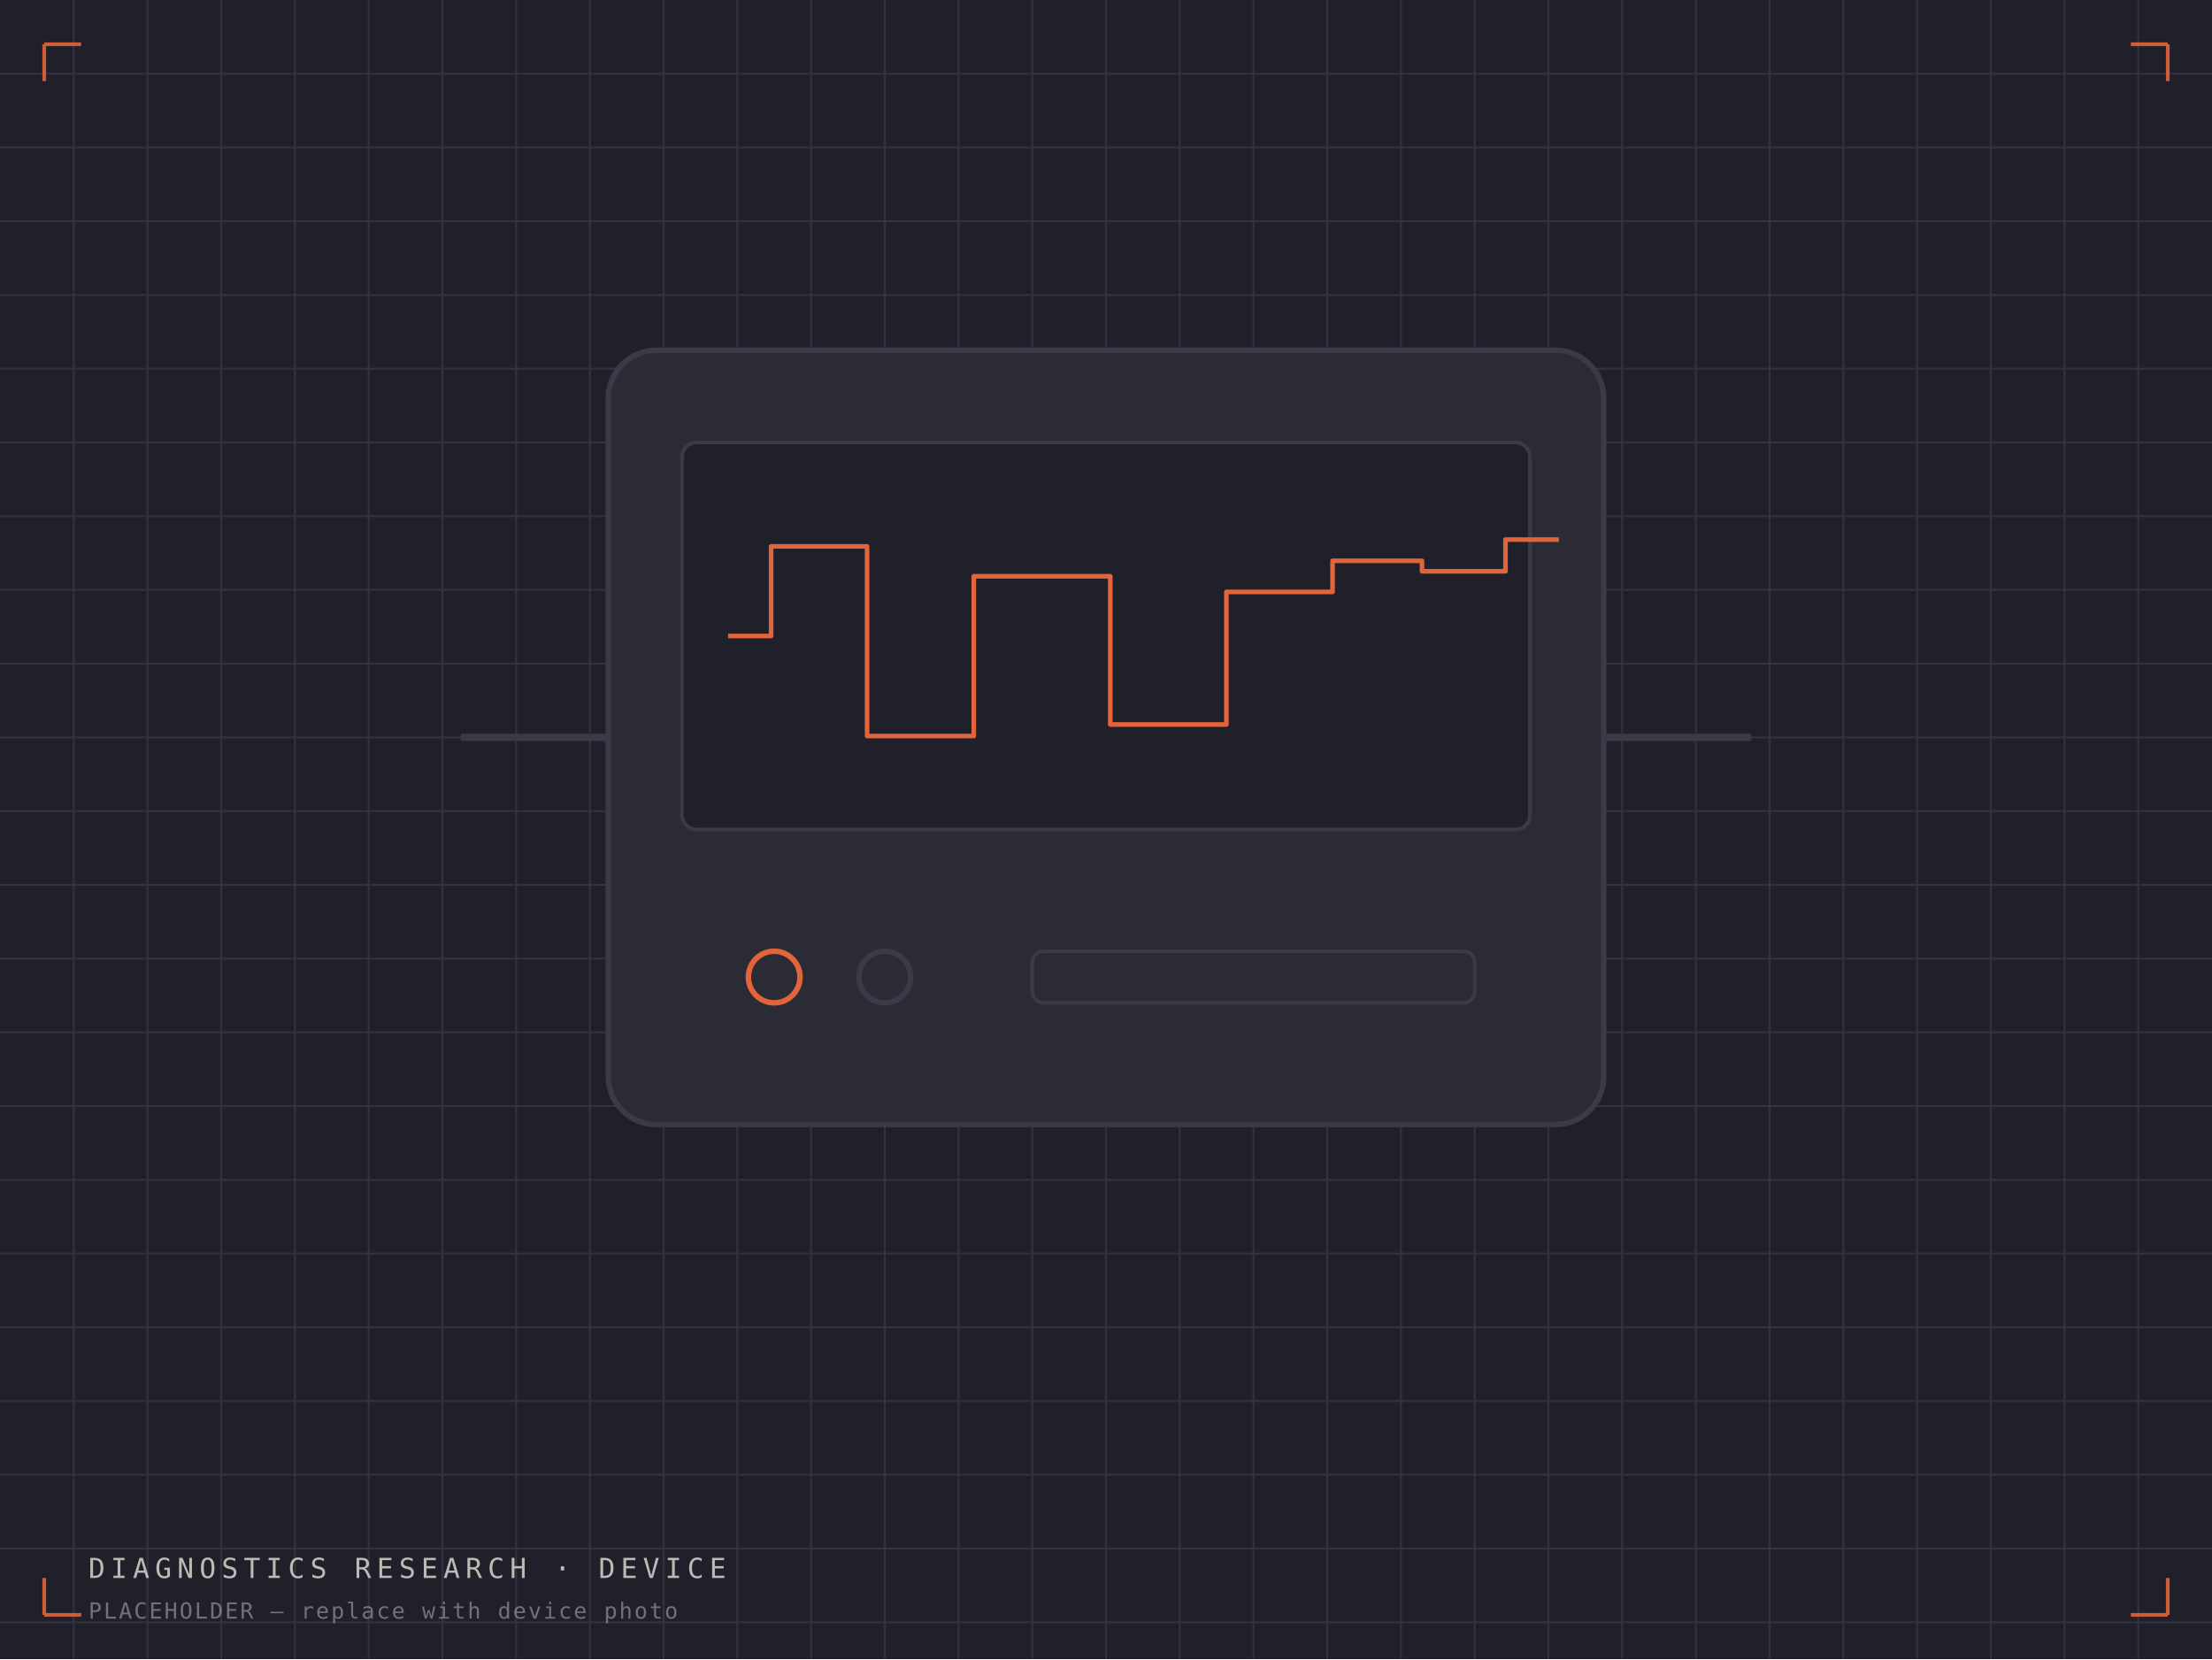
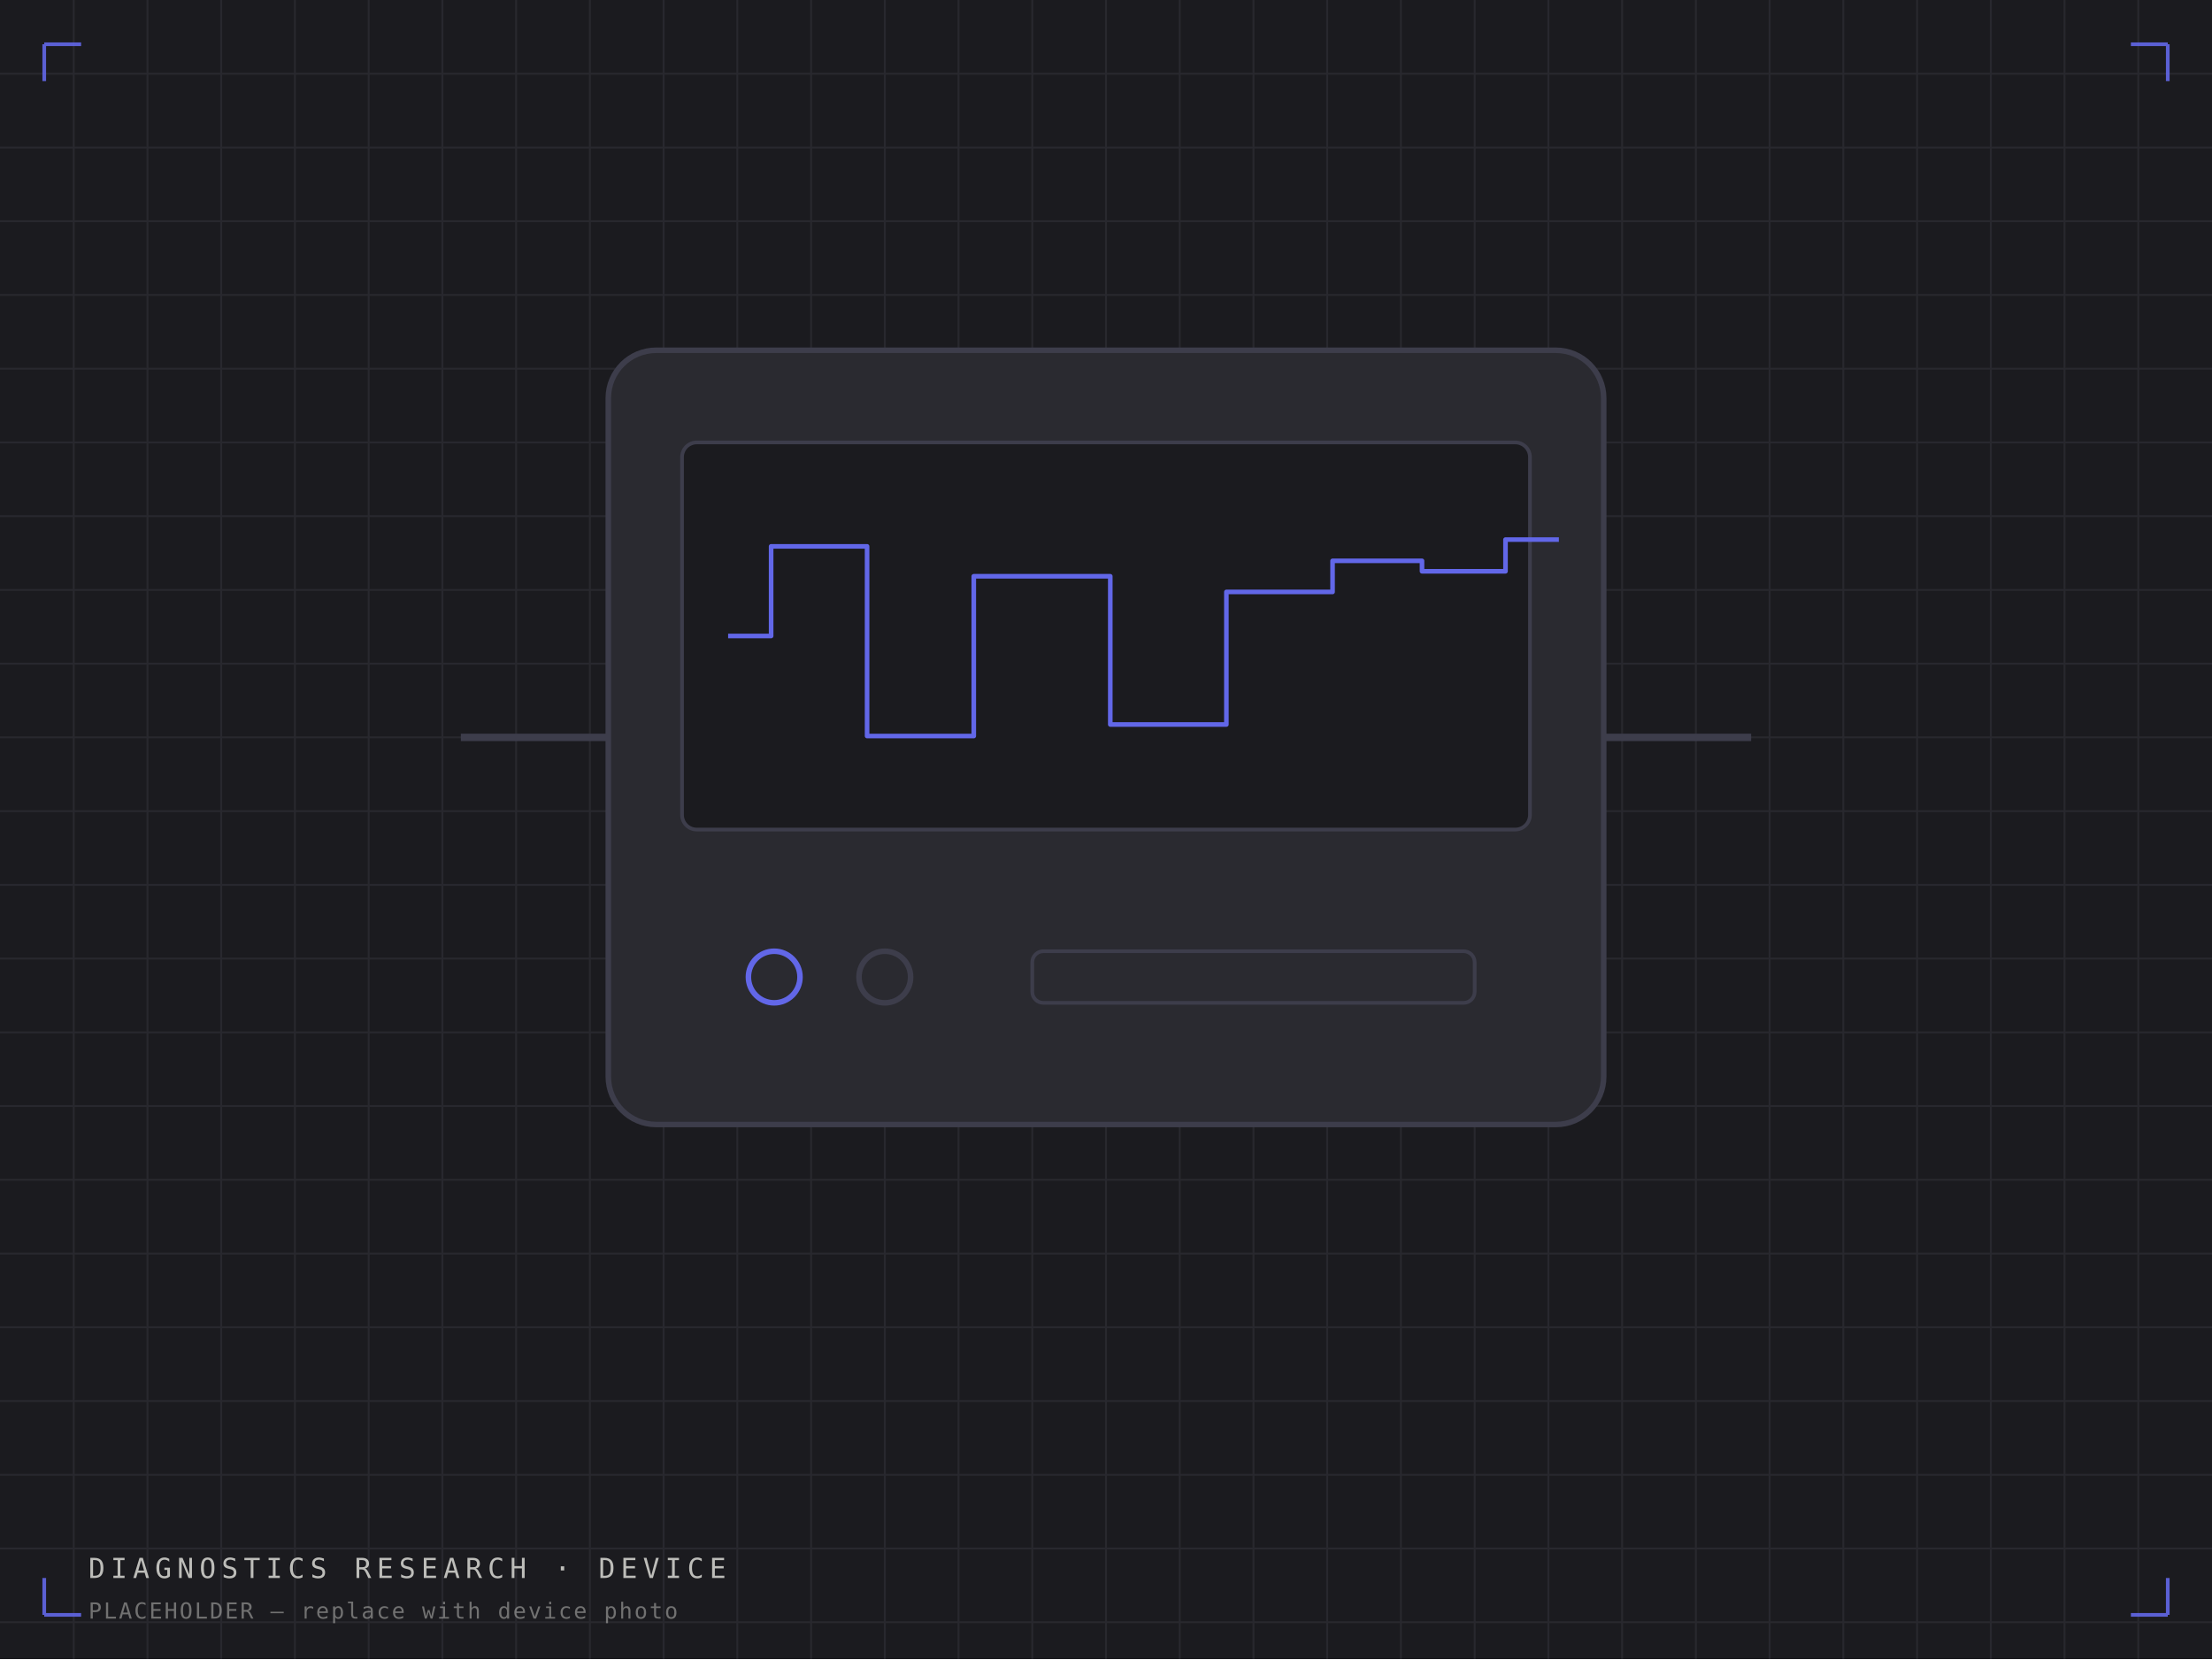
<svg xmlns="http://www.w3.org/2000/svg" width="1200" height="900" viewBox="0 0 1200 900" role="img">
-   <rect width="1200" height="900" fill="#20202a" />
-   <g stroke="#33333f" stroke-width="1">
+   <rect width="1200" height="900" fill="#1b1b1f" />
+   <g stroke="#28282e" stroke-width="1">
    <line x1="40" y1="0" x2="40" y2="900" />
    <line x1="80" y1="0" x2="80" y2="900" />
    <line x1="120" y1="0" x2="120" y2="900" />
    <line x1="160" y1="0" x2="160" y2="900" />
    <line x1="200" y1="0" x2="200" y2="900" />
    <line x1="240" y1="0" x2="240" y2="900" />
    <line x1="280" y1="0" x2="280" y2="900" />
    <line x1="320" y1="0" x2="320" y2="900" />
    <line x1="360" y1="0" x2="360" y2="900" />
    <line x1="400" y1="0" x2="400" y2="900" />
    <line x1="440" y1="0" x2="440" y2="900" />
    <line x1="480" y1="0" x2="480" y2="900" />
    <line x1="520" y1="0" x2="520" y2="900" />
    <line x1="560" y1="0" x2="560" y2="900" />
    <line x1="600" y1="0" x2="600" y2="900" />
    <line x1="640" y1="0" x2="640" y2="900" />
    <line x1="680" y1="0" x2="680" y2="900" />
    <line x1="720" y1="0" x2="720" y2="900" />
    <line x1="760" y1="0" x2="760" y2="900" />
    <line x1="800" y1="0" x2="800" y2="900" />
    <line x1="840" y1="0" x2="840" y2="900" />
    <line x1="880" y1="0" x2="880" y2="900" />
    <line x1="920" y1="0" x2="920" y2="900" />
    <line x1="960" y1="0" x2="960" y2="900" />
    <line x1="1000" y1="0" x2="1000" y2="900" />
    <line x1="1040" y1="0" x2="1040" y2="900" />
    <line x1="1080" y1="0" x2="1080" y2="900" />
    <line x1="1120" y1="0" x2="1120" y2="900" />
    <line x1="1160" y1="0" x2="1160" y2="900" />
    <line x1="0" y1="40" x2="1200" y2="40" />
    <line x1="0" y1="80" x2="1200" y2="80" />
    <line x1="0" y1="120" x2="1200" y2="120" />
    <line x1="0" y1="160" x2="1200" y2="160" />
    <line x1="0" y1="200" x2="1200" y2="200" />
    <line x1="0" y1="240" x2="1200" y2="240" />
    <line x1="0" y1="280" x2="1200" y2="280" />
    <line x1="0" y1="320" x2="1200" y2="320" />
    <line x1="0" y1="360" x2="1200" y2="360" />
    <line x1="0" y1="400" x2="1200" y2="400" />
    <line x1="0" y1="440" x2="1200" y2="440" />
    <line x1="0" y1="480" x2="1200" y2="480" />
    <line x1="0" y1="520" x2="1200" y2="520" />
    <line x1="0" y1="560" x2="1200" y2="560" />
    <line x1="0" y1="600" x2="1200" y2="600" />
    <line x1="0" y1="640" x2="1200" y2="640" />
    <line x1="0" y1="680" x2="1200" y2="680" />
    <line x1="0" y1="720" x2="1200" y2="720" />
    <line x1="0" y1="760" x2="1200" y2="760" />
    <line x1="0" y1="800" x2="1200" y2="800" />
    <line x1="0" y1="840" x2="1200" y2="840" />
    <line x1="0" y1="880" x2="1200" y2="880" />
  </g>
-   <rect x="330" y="190" width="540" height="420" rx="26" fill="#2b2b36" stroke="#3a3a48" stroke-width="3" />
-   <rect x="370" y="240" width="460" height="210" rx="8" fill="#20202a" stroke="#3a3a48" stroke-width="2" />
-   <path d="M395 345 H418.33 V296.373 H453.325 H470.385 V399.265 H495.975 H528.262 V312.595 H576.692 H602.322 V393.01 H640.768 H665.304 V321.096 H702.107 H722.909 V304.234 H754.112 H771.435 V309.905 H797.42 H816.727 V292.699 H845.688" fill="none" stroke="#e2643a" stroke-width="2.5" stroke-linejoin="round" />
-   <circle cx="420" cy="530" r="14" fill="none" stroke="#e2643a" stroke-width="3" />
-   <circle cx="480" cy="530" r="14" fill="none" stroke="#3a3a48" stroke-width="3" />
-   <rect x="560" y="516" width="240" height="28" rx="6" fill="none" stroke="#3a3a48" stroke-width="2" />
-   <line x1="330" y1="400" x2="250" y2="400" stroke="#3a3a48" stroke-width="4" />
-   <line x1="870" y1="400" x2="950" y2="400" stroke="#3a3a48" stroke-width="4" />
-   <g font-family="ui-monospace, Menlo, Consolas, monospace" fill="#d8d5cc">
+   <rect x="330" y="190" width="540" height="420" rx="26" fill="#2a2a30" stroke="#3d3d4b" stroke-width="3" />
+   <rect x="370" y="240" width="460" height="210" rx="8" fill="#1b1b1f" stroke="#3d3d4b" stroke-width="2" />
+   <path d="M395 345 H418.33 V296.373 H453.325 H470.385 V399.265 H495.975 H528.262 V312.595 H576.692 H602.322 V393.01 H640.768 H665.304 V321.096 H702.107 H722.909 V304.234 H754.112 H771.435 V309.905 H797.42 H816.727 V292.699 H845.688" fill="none" stroke="#6267e8" stroke-width="2.5" stroke-linejoin="round" />
+   <circle cx="420" cy="530" r="14" fill="none" stroke="#6267e8" stroke-width="3" />
+   <circle cx="480" cy="530" r="14" fill="none" stroke="#3d3d4b" stroke-width="3" />
+   <rect x="560" y="516" width="240" height="28" rx="6" fill="none" stroke="#3d3d4b" stroke-width="2" />
+   <line x1="330" y1="400" x2="250" y2="400" stroke="#3d3d4b" stroke-width="4" />
+   <line x1="870" y1="400" x2="950" y2="400" stroke="#3d3d4b" stroke-width="4" />
+   <g font-family="ui-monospace, Menlo, Consolas, monospace" fill="#d9d9d4">
    <text x="48" y="856" font-size="15" letter-spacing="3" opacity="0.85">DIAGNOSTICS RESEARCH · DEVICE</text>
    <text x="48" y="878" font-size="12" letter-spacing="1" opacity="0.45">PLACEHOLDER — replace with device photo</text>
  </g>
-   <g stroke="#e2643a" stroke-width="2" opacity="0.9">
+   <g stroke="#6267e8" stroke-width="2" opacity="0.9">
    <path d="M24 24 h20 M24 24 v20" />
    <path d="M1176 24 h-20 M1176 24 v20" />
    <path d="M24 876 h20 M24 876 v-20" />
    <path d="M1176 876 h-20 M1176 876 v-20" />
  </g>
</svg>
